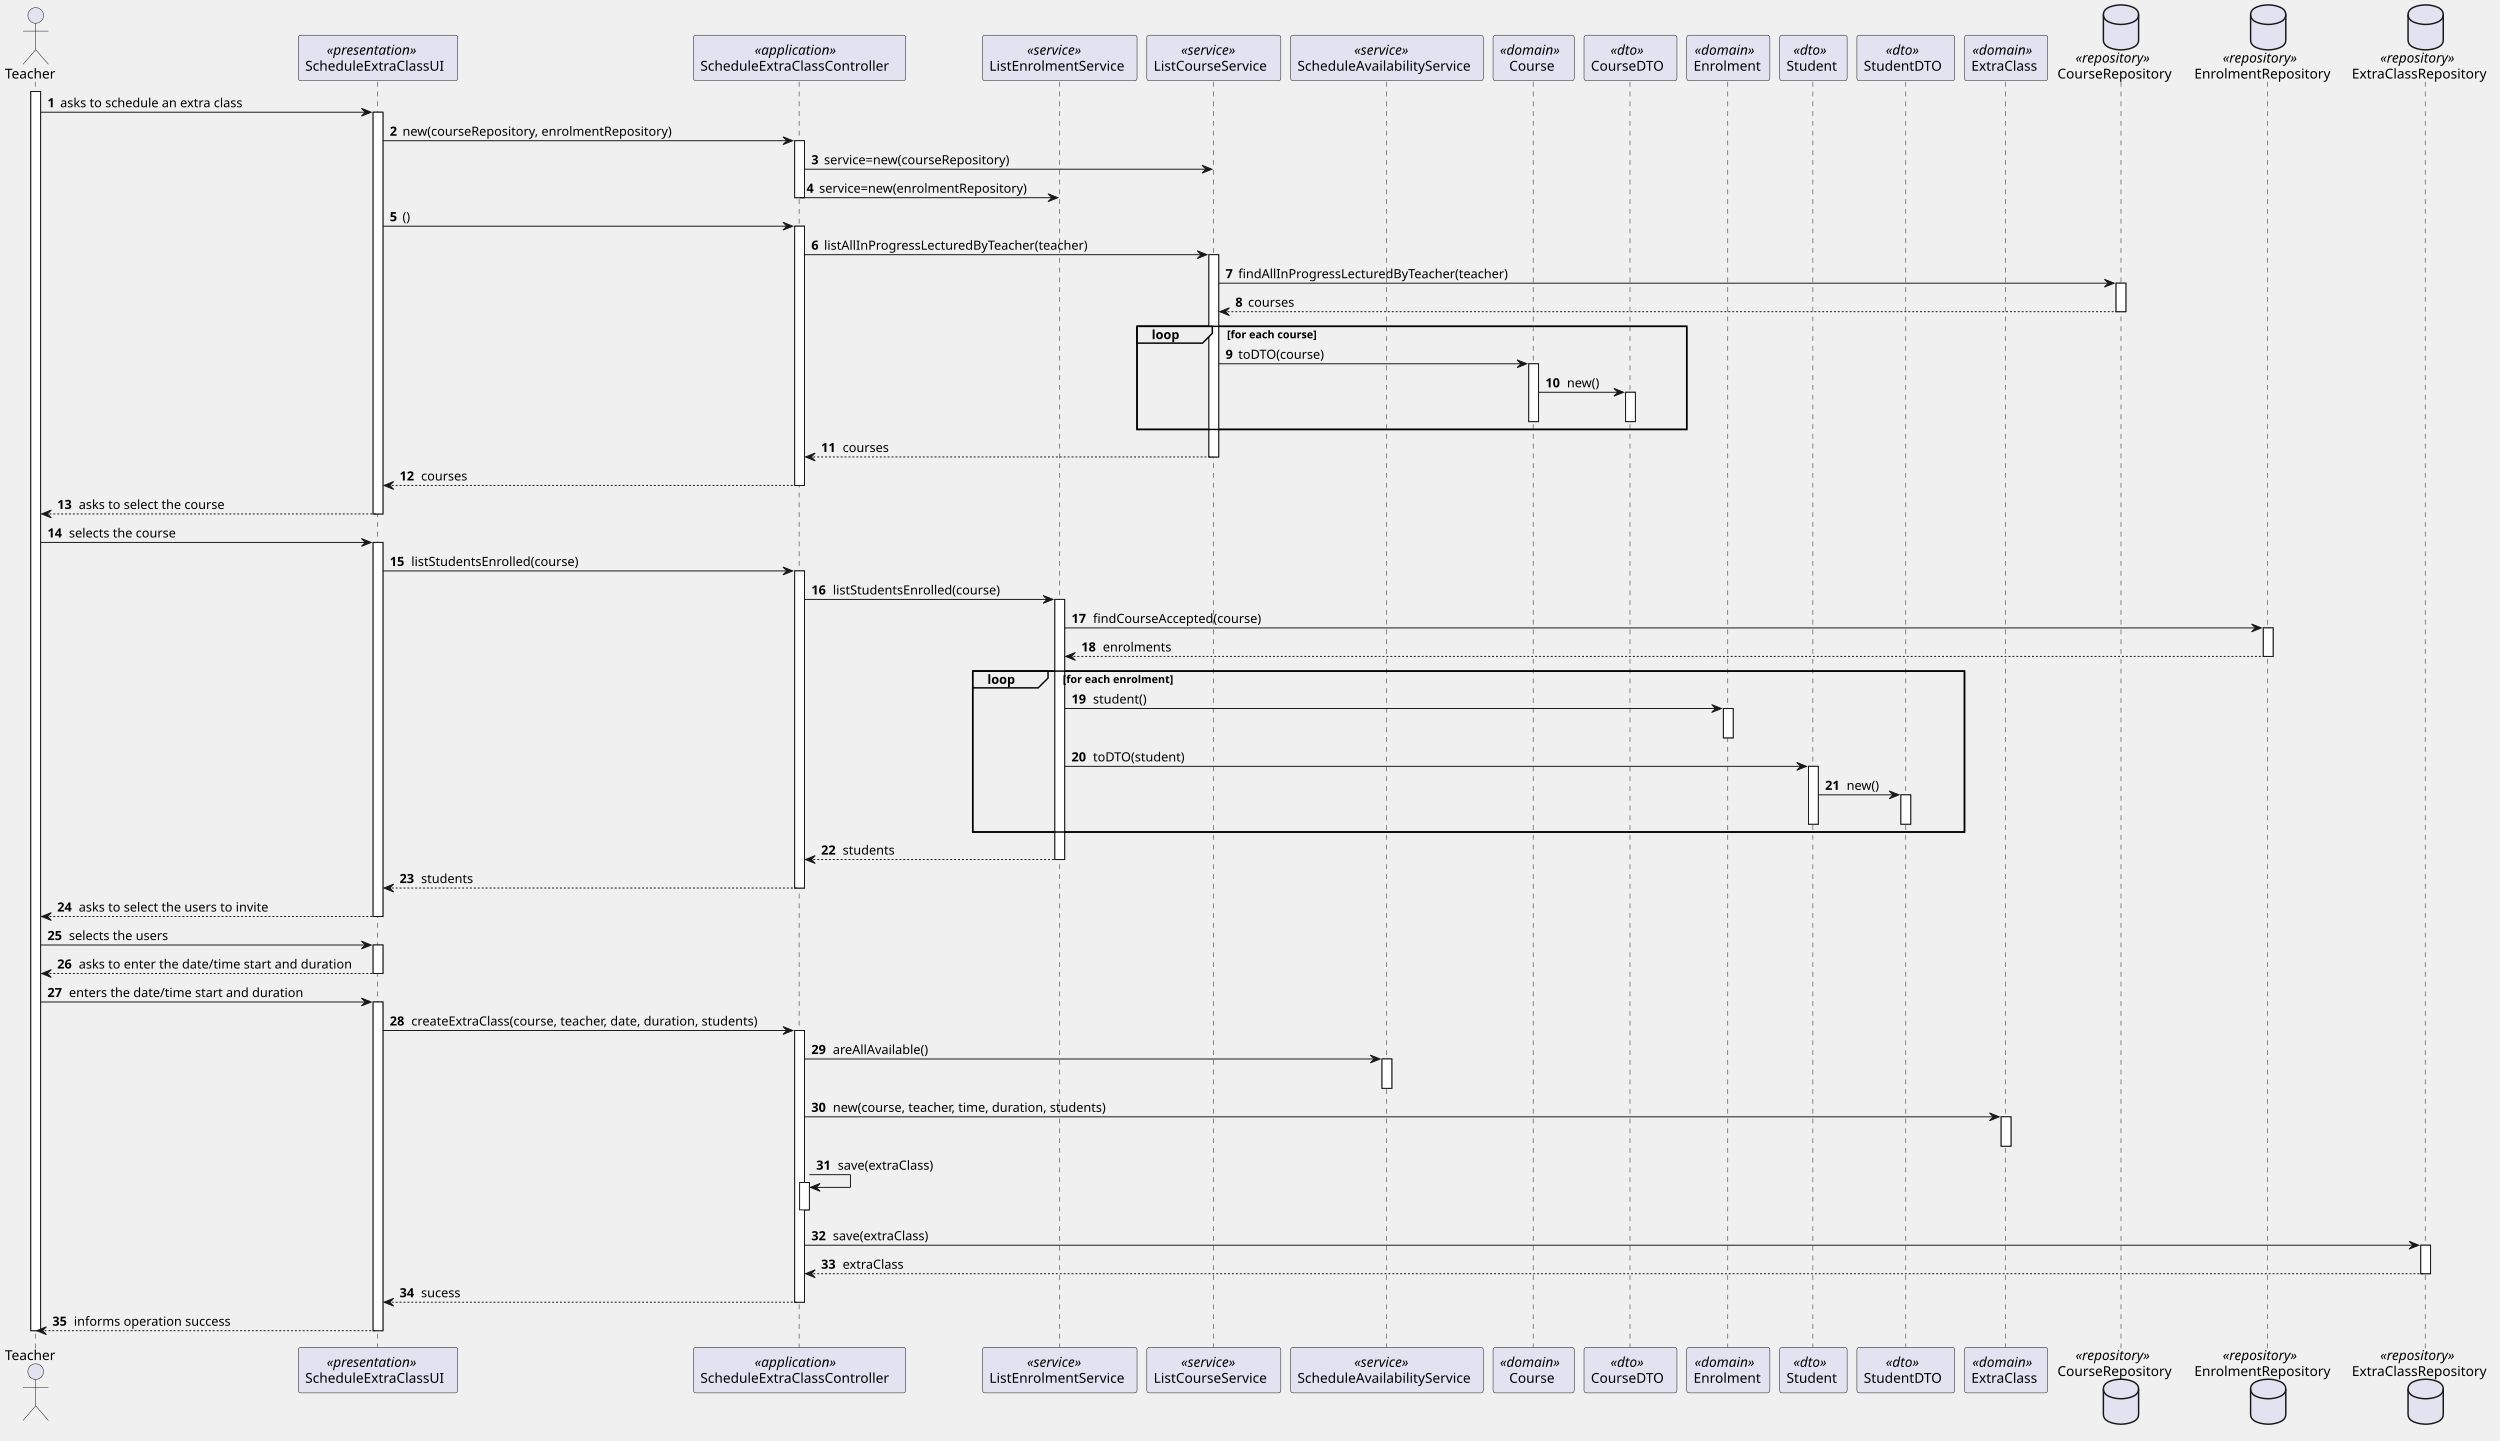
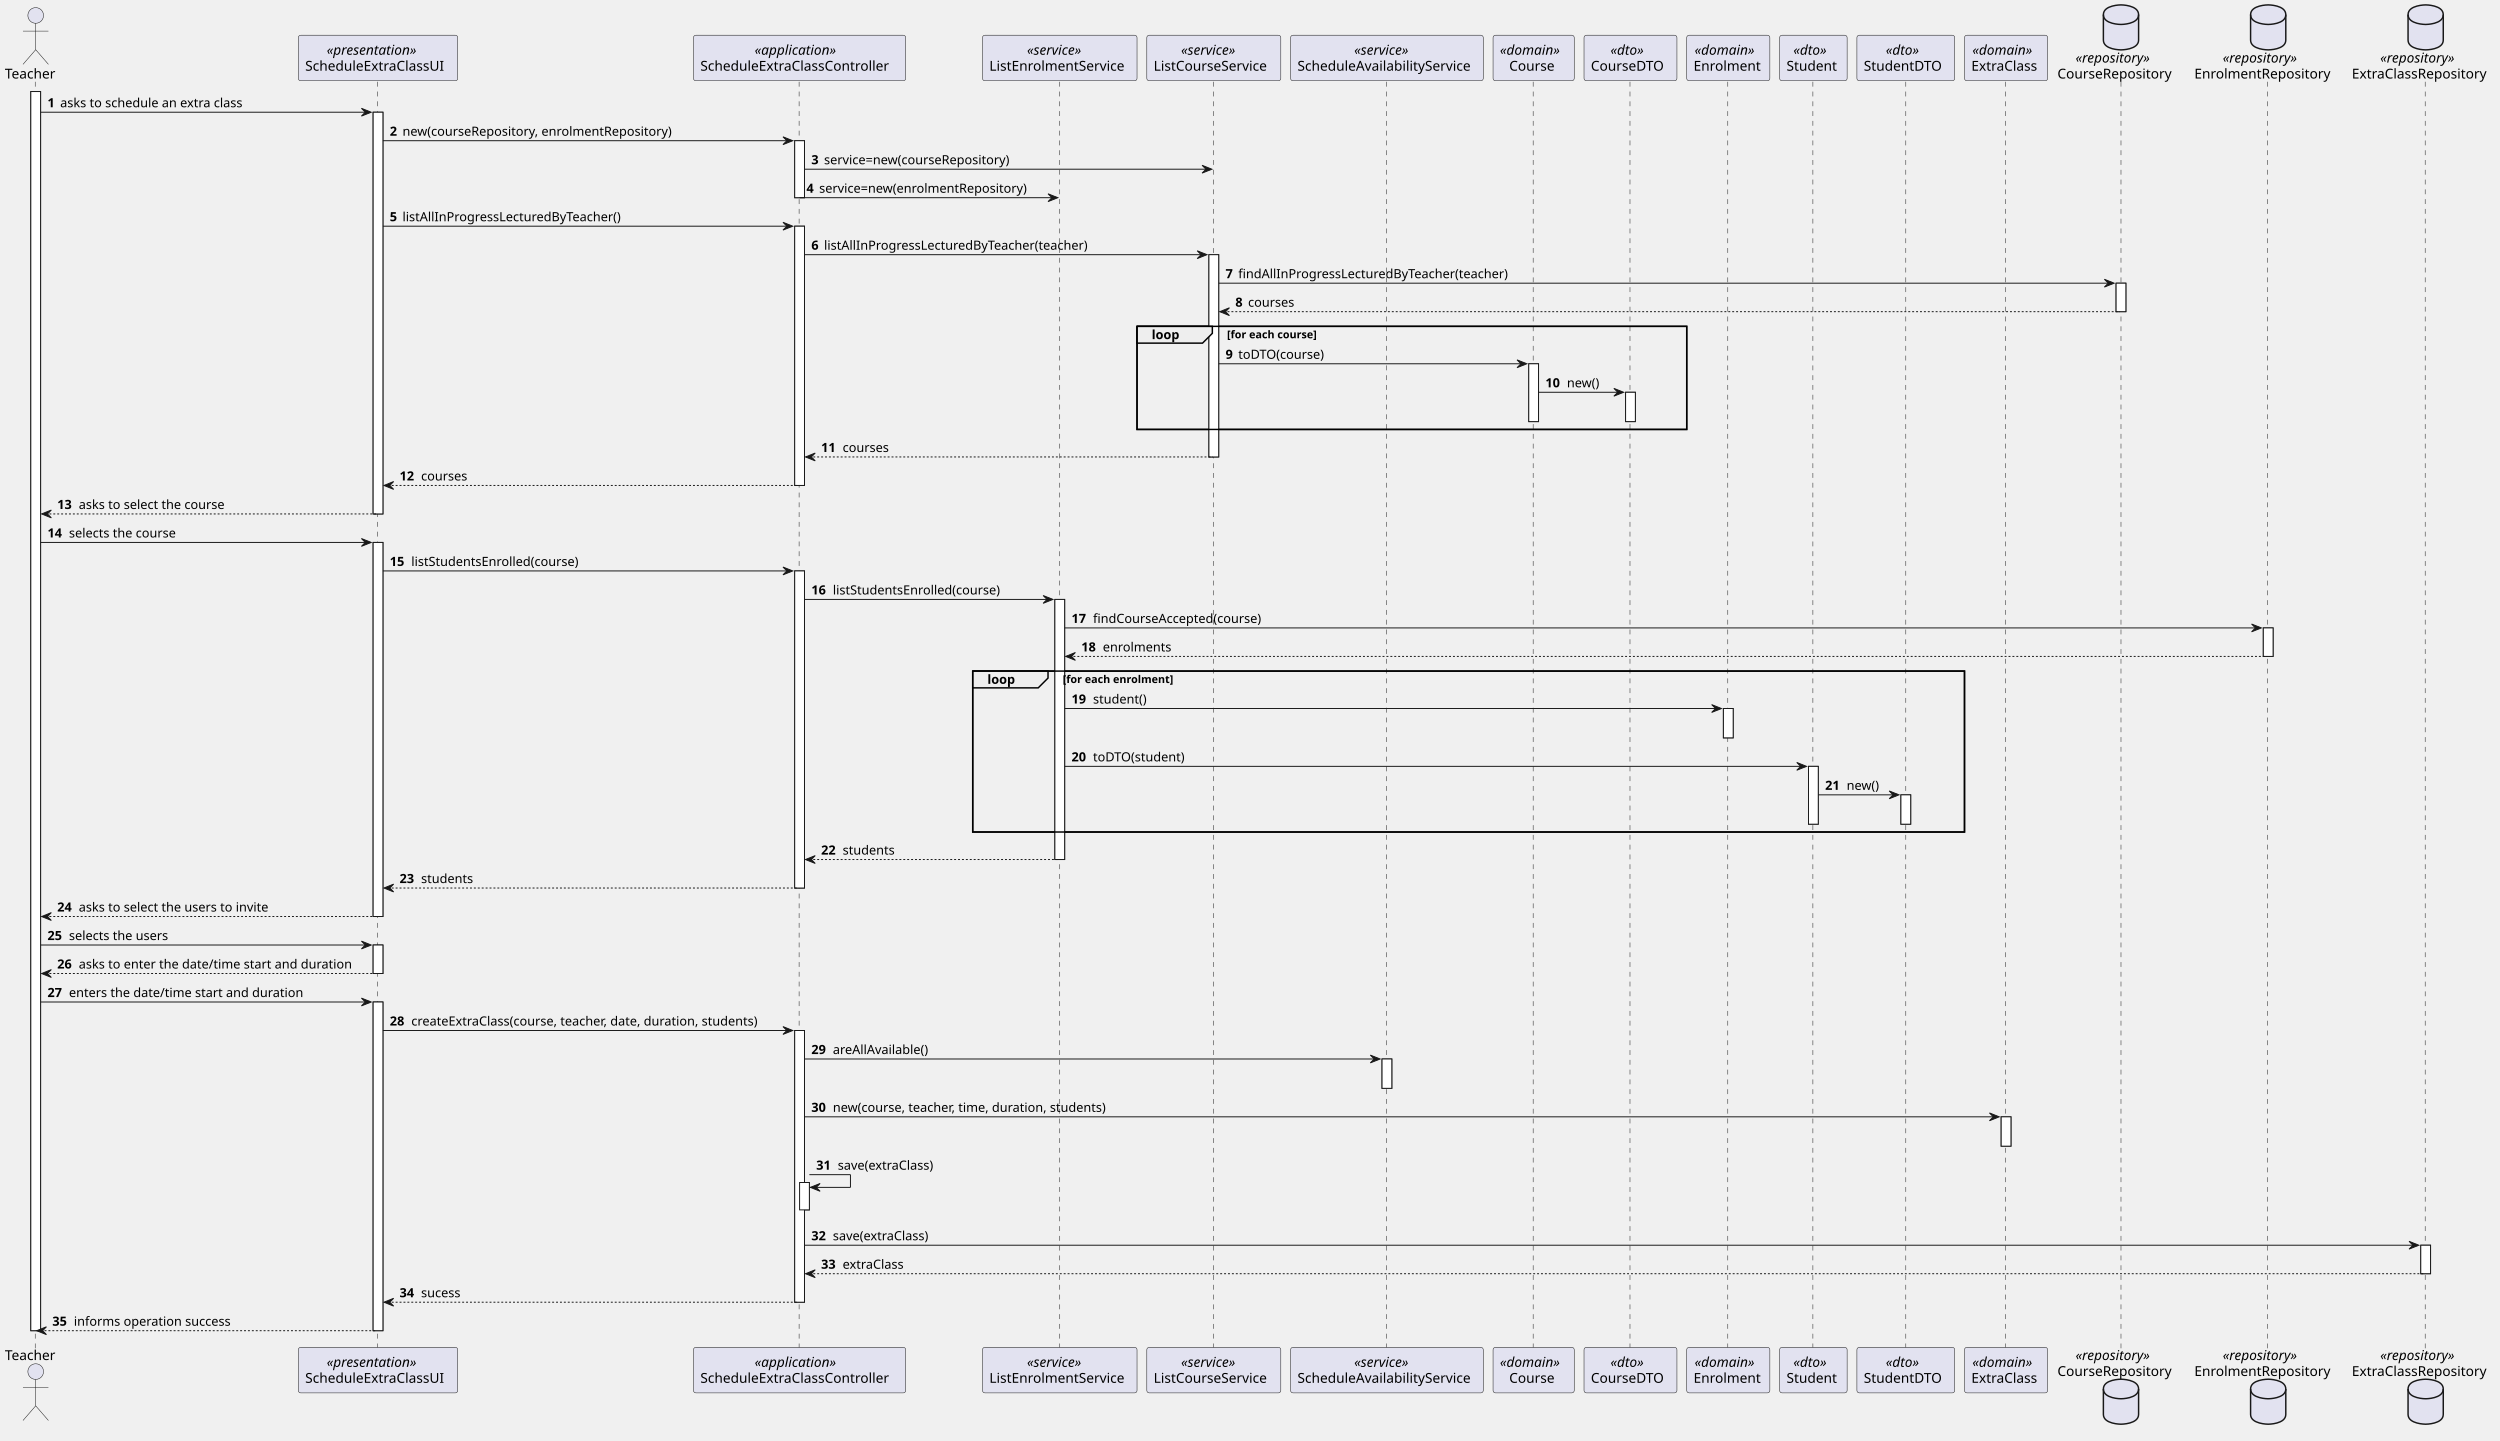
<svg xmlns="http://www.w3.org/2000/svg" contentStyleType="text/css" height="1473px" preserveAspectRatio="none" style="width:2556px;height:1473px;background:#FFFFFF;" version="1.1" viewBox="0 0 2556 1473" width="2556px" zoomAndPan="magnify">
  <defs />
  <g>
    <rect fill="#FFFFFF" height="1266.914" style="stroke:#181818;stroke-width:1.0;" width="10" x="31.5" y="93.594" />
    <rect fill="#FFFFFF" height="410.727" style="stroke:#181818;stroke-width:1.0;" width="10" x="381.5" y="114.727" />
    <rect fill="#FFFFFF" height="382.461" style="stroke:#181818;stroke-width:1.0;" width="10" x="381.5" y="554.586" />
    <rect fill="#FFFFFF" height="29.133" style="stroke:#181818;stroke-width:1.0;" width="10" x="381.5" y="966.18" />
    <rect fill="#FFFFFF" height="336.062" style="stroke:#181818;stroke-width:1.0;" width="10" x="381.5" y="1024.445" />
    <rect fill="#FFFFFF" height="58.266" style="stroke:#181818;stroke-width:1.0;" width="10" x="812.5" y="143.859" />
    <rect fill="#FFFFFF" height="265.062" style="stroke:#181818;stroke-width:1.0;" width="10" x="812.5" y="231.258" />
    <rect fill="#FFFFFF" height="324.195" style="stroke:#181818;stroke-width:1.0;" width="10" x="812.5" y="583.719" />
    <rect fill="#FFFFFF" height="277.797" style="stroke:#181818;stroke-width:1.0;" width="10" x="812.5" y="1053.578" />
    <rect fill="#FFFFFF" height="28" style="stroke:#181818;stroke-width:1.0;" width="10" x="817.5" y="1208.977" />
    <rect fill="#FFFFFF" height="265.93" style="stroke:#181818;stroke-width:1.0;" width="10" x="1078.5" y="612.852" />
    <rect fill="#FFFFFF" height="206.797" style="stroke:#181818;stroke-width:1.0;" width="10" x="1236" y="260.391" />
    <rect fill="#FFFFFF" height="30" style="stroke:#181818;stroke-width:1.0;" width="10" x="1413" y="1082.711" />
    <rect fill="#FFFFFF" height="59.133" style="stroke:#181818;stroke-width:1.0;" width="10" x="1563" y="371.922" />
    <rect fill="#FFFFFF" height="30" style="stroke:#181818;stroke-width:1.0;" width="10" x="1662" y="401.055" />
    <rect fill="#FFFFFF" height="30" style="stroke:#181818;stroke-width:1.0;" width="10" x="1762" y="724.383" />
    <rect fill="#FFFFFF" height="59.133" style="stroke:#181818;stroke-width:1.0;" width="10" x="1849" y="783.516" />
    <rect fill="#FFFFFF" height="30" style="stroke:#181818;stroke-width:1.0;" width="10" x="1943.5" y="812.648" />
    <rect fill="#FFFFFF" height="30" style="stroke:#181818;stroke-width:1.0;" width="10" x="2046" y="1141.844" />
    <rect fill="#FFFFFF" height="29.133" style="stroke:#181818;stroke-width:1.0;" width="10" x="2163.5" y="289.523" />
    <rect fill="#FFFFFF" height="29.133" style="stroke:#181818;stroke-width:1.0;" width="10" x="2314" y="641.984" />
    <rect fill="#FFFFFF" height="29.133" style="stroke:#181818;stroke-width:1.0;" width="10" x="2475" y="1273.109" />
    <rect fill="none" height="105.398" style="stroke:#000000;stroke-width:1.5;" width="562" x="1162.5" y="333.656" />
    <rect fill="none" height="164.531" style="stroke:#000000;stroke-width:1.5;" width="1014" x="994.5" y="686.117" />
    <line style="stroke:#181818;stroke-width:0.5;stroke-dasharray:5.0,5.0;" x1="36" x2="36" y1="83.594" y2="1378.508" />
    <line style="stroke:#181818;stroke-width:0.5;stroke-dasharray:5.0,5.0;" x1="386" x2="386" y1="83.594" y2="1378.508" />
    <line style="stroke:#181818;stroke-width:0.5;stroke-dasharray:5.0,5.0;" x1="817" x2="817" y1="83.594" y2="1378.508" />
    <line style="stroke:#181818;stroke-width:0.5;stroke-dasharray:5.0,5.0;" x1="1083.5" x2="1083.5" y1="83.594" y2="1378.508" />
    <line style="stroke:#181818;stroke-width:0.5;stroke-dasharray:5.0,5.0;" x1="1240.5" x2="1240.5" y1="83.594" y2="1378.508" />
    <line style="stroke:#181818;stroke-width:0.5;stroke-dasharray:5.0,5.0;" x1="1417.5" x2="1417.5" y1="83.594" y2="1378.508" />
    <line style="stroke:#181818;stroke-width:0.5;stroke-dasharray:5.0,5.0;" x1="1567.5" x2="1567.5" y1="83.594" y2="1378.508" />
    <line style="stroke:#181818;stroke-width:0.5;stroke-dasharray:5.0,5.0;" x1="1666.5" x2="1666.5" y1="83.594" y2="1378.508" />
    <line style="stroke:#181818;stroke-width:0.5;stroke-dasharray:5.0,5.0;" x1="1766.5" x2="1766.5" y1="83.594" y2="1378.508" />
    <line style="stroke:#181818;stroke-width:0.5;stroke-dasharray:5.0,5.0;" x1="1853.5" x2="1853.5" y1="83.594" y2="1378.508" />
    <line style="stroke:#181818;stroke-width:0.5;stroke-dasharray:5.0,5.0;" x1="1948.5" x2="1948.5" y1="83.594" y2="1378.508" />
    <line style="stroke:#181818;stroke-width:0.5;stroke-dasharray:5.0,5.0;" x1="2050.5" x2="2050.5" y1="83.594" y2="1378.508" />
    <line style="stroke:#181818;stroke-width:0.5;stroke-dasharray:5.0,5.0;" x1="2168.5" x2="2168.5" y1="83.594" y2="1378.508" />
    <line style="stroke:#181818;stroke-width:0.5;stroke-dasharray:5.0,5.0;" x1="2318.5" x2="2318.5" y1="83.594" y2="1378.508" />
    <line style="stroke:#181818;stroke-width:0.5;stroke-dasharray:5.0,5.0;" x1="2479.5" x2="2479.5" y1="83.594" y2="1378.508" />
    <text fill="#000000" font-family="sans-serif" font-size="14" lengthAdjust="spacing" textLength="57" x="5" y="80.292">Teacher</text>
    <ellipse cx="36.5" cy="15.797" fill="#E2E2F0" rx="8" ry="8" style="stroke:#181818;stroke-width:0.5;" />
    <path d="M36.5,23.797 L36.5,50.797 M23.5,31.797 L49.5,31.797 M36.5,50.797 L23.5,65.797 M36.5,50.797 L49.5,65.797 " fill="none" style="stroke:#181818;stroke-width:0.5;" />
    <text fill="#000000" font-family="sans-serif" font-size="14" lengthAdjust="spacing" textLength="57" x="5" y="1390.503">Teacher</text>
    <ellipse cx="36.5" cy="1402.305" fill="#E2E2F0" rx="8" ry="8" style="stroke:#181818;stroke-width:0.5;" />
    <path d="M36.5,1410.305 L36.5,1437.305 M23.5,1418.305 L49.5,1418.305 M36.5,1437.305 L23.5,1452.305 M36.5,1437.305 L49.5,1452.305 " fill="none" style="stroke:#181818;stroke-width:0.5;" />
    <rect fill="#E2E2F0" height="46.594" rx="2.5" ry="2.5" style="stroke:#181818;stroke-width:0.5;" width="163" x="305" y="36" />
    <text fill="#000000" font-family="sans-serif" font-size="14" font-style="italic" lengthAdjust="spacing" textLength="105" x="334" y="55.995">«presentation»</text>
    <text fill="#000000" font-family="sans-serif" font-size="14" lengthAdjust="spacing" textLength="149" x="312" y="72.292">ScheduleExtraClassUI</text>
    <rect fill="#E2E2F0" height="46.594" rx="2.5" ry="2.5" style="stroke:#181818;stroke-width:0.5;" width="163" x="305" y="1377.508" />
    <text fill="#000000" font-family="sans-serif" font-size="14" font-style="italic" lengthAdjust="spacing" textLength="105" x="334" y="1397.503">«presentation»</text>
    <text fill="#000000" font-family="sans-serif" font-size="14" lengthAdjust="spacing" textLength="149" x="312" y="1413.8">ScheduleExtraClassUI</text>
    <rect fill="#E2E2F0" height="46.594" rx="2.5" ry="2.5" style="stroke:#181818;stroke-width:0.5;" width="217" x="709" y="36" />
    <text fill="#000000" font-family="sans-serif" font-size="14" font-style="italic" lengthAdjust="spacing" textLength="92" x="771.5" y="55.995">«application»</text>
    <text fill="#000000" font-family="sans-serif" font-size="14" lengthAdjust="spacing" textLength="203" x="716" y="72.292">ScheduleExtraClassController</text>
    <rect fill="#E2E2F0" height="46.594" rx="2.5" ry="2.5" style="stroke:#181818;stroke-width:0.5;" width="217" x="709" y="1377.508" />
    <text fill="#000000" font-family="sans-serif" font-size="14" font-style="italic" lengthAdjust="spacing" textLength="92" x="771.5" y="1397.503">«application»</text>
    <text fill="#000000" font-family="sans-serif" font-size="14" lengthAdjust="spacing" textLength="203" x="716" y="1413.8">ScheduleExtraClassController</text>
    <rect fill="#E2E2F0" height="46.594" rx="2.5" ry="2.5" style="stroke:#181818;stroke-width:0.5;" width="158" x="1004.5" y="36" />
    <text fill="#000000" font-family="sans-serif" font-size="14" font-style="italic" lengthAdjust="spacing" textLength="67" x="1050" y="55.995">«service»</text>
    <text fill="#000000" font-family="sans-serif" font-size="14" lengthAdjust="spacing" textLength="144" x="1011.5" y="72.292">ListEnrolmentService</text>
    <rect fill="#E2E2F0" height="46.594" rx="2.5" ry="2.5" style="stroke:#181818;stroke-width:0.5;" width="158" x="1004.5" y="1377.508" />
    <text fill="#000000" font-family="sans-serif" font-size="14" font-style="italic" lengthAdjust="spacing" textLength="67" x="1050" y="1397.503">«service»</text>
    <text fill="#000000" font-family="sans-serif" font-size="14" lengthAdjust="spacing" textLength="144" x="1011.5" y="1413.8">ListEnrolmentService</text>
    <rect fill="#E2E2F0" height="46.594" rx="2.5" ry="2.5" style="stroke:#181818;stroke-width:0.5;" width="137" x="1172.5" y="36" />
    <text fill="#000000" font-family="sans-serif" font-size="14" font-style="italic" lengthAdjust="spacing" textLength="67" x="1207.5" y="55.995">«service»</text>
    <text fill="#000000" font-family="sans-serif" font-size="14" lengthAdjust="spacing" textLength="123" x="1179.5" y="72.292">ListCourseService</text>
    <rect fill="#E2E2F0" height="46.594" rx="2.5" ry="2.5" style="stroke:#181818;stroke-width:0.5;" width="137" x="1172.5" y="1377.508" />
    <text fill="#000000" font-family="sans-serif" font-size="14" font-style="italic" lengthAdjust="spacing" textLength="67" x="1207.5" y="1397.503">«service»</text>
    <text fill="#000000" font-family="sans-serif" font-size="14" lengthAdjust="spacing" textLength="123" x="1179.5" y="1413.8">ListCourseService</text>
    <rect fill="#E2E2F0" height="46.594" rx="2.5" ry="2.5" style="stroke:#181818;stroke-width:0.5;" width="197" x="1319.5" y="36" />
    <text fill="#000000" font-family="sans-serif" font-size="14" font-style="italic" lengthAdjust="spacing" textLength="67" x="1384.5" y="55.995">«service»</text>
    <text fill="#000000" font-family="sans-serif" font-size="14" lengthAdjust="spacing" textLength="183" x="1326.5" y="72.292">ScheduleAvailabilityService</text>
    <rect fill="#E2E2F0" height="46.594" rx="2.5" ry="2.5" style="stroke:#181818;stroke-width:0.5;" width="197" x="1319.5" y="1377.508" />
    <text fill="#000000" font-family="sans-serif" font-size="14" font-style="italic" lengthAdjust="spacing" textLength="67" x="1384.5" y="1397.503">«service»</text>
    <text fill="#000000" font-family="sans-serif" font-size="14" lengthAdjust="spacing" textLength="183" x="1326.5" y="1413.8">ScheduleAvailabilityService</text>
    <rect fill="#E2E2F0" height="46.594" rx="2.5" ry="2.5" style="stroke:#181818;stroke-width:0.5;" width="83" x="1526.5" y="36" />
    <text fill="#000000" font-family="sans-serif" font-size="14" font-style="italic" lengthAdjust="spacing" textLength="69" x="1533.5" y="55.995">«domain»</text>
    <text fill="#000000" font-family="sans-serif" font-size="14" lengthAdjust="spacing" textLength="50" x="1543" y="72.292">Course</text>
    <rect fill="#E2E2F0" height="46.594" rx="2.5" ry="2.5" style="stroke:#181818;stroke-width:0.5;" width="83" x="1526.5" y="1377.508" />
    <text fill="#000000" font-family="sans-serif" font-size="14" font-style="italic" lengthAdjust="spacing" textLength="69" x="1533.5" y="1397.503">«domain»</text>
    <text fill="#000000" font-family="sans-serif" font-size="14" lengthAdjust="spacing" textLength="50" x="1543" y="1413.8">Course</text>
    <rect fill="#E2E2F0" height="46.594" rx="2.5" ry="2.5" style="stroke:#181818;stroke-width:0.5;" width="95" x="1619.5" y="36" />
    <text fill="#000000" font-family="sans-serif" font-size="14" font-style="italic" lengthAdjust="spacing" textLength="41" x="1646.5" y="55.995">«dto»</text>
    <text fill="#000000" font-family="sans-serif" font-size="14" lengthAdjust="spacing" textLength="81" x="1626.5" y="72.292">CourseDTO</text>
    <rect fill="#E2E2F0" height="46.594" rx="2.5" ry="2.5" style="stroke:#181818;stroke-width:0.5;" width="95" x="1619.5" y="1377.508" />
    <text fill="#000000" font-family="sans-serif" font-size="14" font-style="italic" lengthAdjust="spacing" textLength="41" x="1646.5" y="1397.503">«dto»</text>
    <text fill="#000000" font-family="sans-serif" font-size="14" lengthAdjust="spacing" textLength="81" x="1626.5" y="1413.8">CourseDTO</text>
    <rect fill="#E2E2F0" height="46.594" rx="2.5" ry="2.5" style="stroke:#181818;stroke-width:0.5;" width="85" x="1724.5" y="36" />
    <text fill="#000000" font-family="sans-serif" font-size="14" font-style="italic" lengthAdjust="spacing" textLength="69" x="1732.5" y="55.995">«domain»</text>
    <text fill="#000000" font-family="sans-serif" font-size="14" lengthAdjust="spacing" textLength="71" x="1731.5" y="72.292">Enrolment</text>
    <rect fill="#E2E2F0" height="46.594" rx="2.5" ry="2.5" style="stroke:#181818;stroke-width:0.5;" width="85" x="1724.5" y="1377.508" />
    <text fill="#000000" font-family="sans-serif" font-size="14" font-style="italic" lengthAdjust="spacing" textLength="69" x="1732.5" y="1397.503">«domain»</text>
    <text fill="#000000" font-family="sans-serif" font-size="14" lengthAdjust="spacing" textLength="71" x="1731.5" y="1413.8">Enrolment</text>
    <rect fill="#E2E2F0" height="46.594" rx="2.5" ry="2.5" style="stroke:#181818;stroke-width:0.5;" width="69" x="1819.5" y="36" />
    <text fill="#000000" font-family="sans-serif" font-size="14" font-style="italic" lengthAdjust="spacing" textLength="41" x="1833.5" y="55.995">«dto»</text>
    <text fill="#000000" font-family="sans-serif" font-size="14" lengthAdjust="spacing" textLength="55" x="1826.5" y="72.292">Student</text>
    <rect fill="#E2E2F0" height="46.594" rx="2.5" ry="2.5" style="stroke:#181818;stroke-width:0.5;" width="69" x="1819.5" y="1377.508" />
    <text fill="#000000" font-family="sans-serif" font-size="14" font-style="italic" lengthAdjust="spacing" textLength="41" x="1833.5" y="1397.503">«dto»</text>
    <text fill="#000000" font-family="sans-serif" font-size="14" lengthAdjust="spacing" textLength="55" x="1826.5" y="1413.8">Student</text>
    <rect fill="#E2E2F0" height="46.594" rx="2.5" ry="2.5" style="stroke:#181818;stroke-width:0.5;" width="100" x="1898.5" y="36" />
    <text fill="#000000" font-family="sans-serif" font-size="14" font-style="italic" lengthAdjust="spacing" textLength="41" x="1928" y="55.995">«dto»</text>
    <text fill="#000000" font-family="sans-serif" font-size="14" lengthAdjust="spacing" textLength="86" x="1905.5" y="72.292">StudentDTO</text>
    <rect fill="#E2E2F0" height="46.594" rx="2.5" ry="2.5" style="stroke:#181818;stroke-width:0.5;" width="100" x="1898.5" y="1377.508" />
    <text fill="#000000" font-family="sans-serif" font-size="14" font-style="italic" lengthAdjust="spacing" textLength="41" x="1928" y="1397.503">«dto»</text>
    <text fill="#000000" font-family="sans-serif" font-size="14" lengthAdjust="spacing" textLength="86" x="1905.5" y="1413.8">StudentDTO</text>
    <rect fill="#E2E2F0" height="46.594" rx="2.5" ry="2.5" style="stroke:#181818;stroke-width:0.5;" width="85" x="2008.5" y="36" />
    <text fill="#000000" font-family="sans-serif" font-size="14" font-style="italic" lengthAdjust="spacing" textLength="69" x="2016.5" y="55.995">«domain»</text>
    <text fill="#000000" font-family="sans-serif" font-size="14" lengthAdjust="spacing" textLength="71" x="2015.5" y="72.292">ExtraClass</text>
    <rect fill="#E2E2F0" height="46.594" rx="2.5" ry="2.5" style="stroke:#181818;stroke-width:0.5;" width="85" x="2008.5" y="1377.508" />
    <text fill="#000000" font-family="sans-serif" font-size="14" font-style="italic" lengthAdjust="spacing" textLength="69" x="2016.5" y="1397.503">«domain»</text>
    <text fill="#000000" font-family="sans-serif" font-size="14" lengthAdjust="spacing" textLength="71" x="2015.5" y="1413.8">ExtraClass</text>
    <text fill="#000000" font-family="sans-serif" font-size="14" font-style="italic" lengthAdjust="spacing" textLength="87" x="2122" y="63.995">«repository»</text>
    <text fill="#000000" font-family="sans-serif" font-size="14" lengthAdjust="spacing" textLength="124" x="2103.5" y="80.292">CourseRepository</text>
    <path d="M2150.5,15 C2150.5,5 2168.5,5 2168.5,5 C2168.5,5 2186.5,5 2186.5,15 L2186.5,41 C2186.5,51 2168.5,51 2168.5,51 C2168.5,51 2150.5,51 2150.5,41 L2150.5,15 " fill="#E2E2F0" style="stroke:#181818;stroke-width:1.5;" />
    <path d="M2150.5,15 C2150.5,25 2168.5,25 2168.5,25 C2168.5,25 2186.5,25 2186.5,15 " fill="none" style="stroke:#181818;stroke-width:1.5;" />
    <text fill="#000000" font-family="sans-serif" font-size="14" font-style="italic" lengthAdjust="spacing" textLength="87" x="2122" y="1390.503">«repository»</text>
    <text fill="#000000" font-family="sans-serif" font-size="14" lengthAdjust="spacing" textLength="124" x="2103.5" y="1406.8">CourseRepository</text>
    <path d="M2150.5,1420.102 C2150.5,1410.102 2168.5,1410.102 2168.5,1410.102 C2168.5,1410.102 2186.5,1410.102 2186.5,1420.102 L2186.5,1446.102 C2186.5,1456.102 2168.5,1456.102 2168.5,1456.102 C2168.5,1456.102 2150.5,1456.102 2150.5,1446.102 L2150.5,1420.102 " fill="#E2E2F0" style="stroke:#181818;stroke-width:1.5;" />
    <path d="M2150.5,1420.102 C2150.5,1430.102 2168.5,1430.102 2168.5,1430.102 C2168.5,1430.102 2186.5,1430.102 2186.5,1420.102 " fill="none" style="stroke:#181818;stroke-width:1.5;" />
    <text fill="#000000" font-family="sans-serif" font-size="14" font-style="italic" lengthAdjust="spacing" textLength="87" x="2272.5" y="63.995">«repository»</text>
    <text fill="#000000" font-family="sans-serif" font-size="14" lengthAdjust="spacing" textLength="145" x="2243.5" y="80.292">EnrolmentRepository</text>
    <path d="M2301,15 C2301,5 2319,5 2319,5 C2319,5 2337,5 2337,15 L2337,41 C2337,51 2319,51 2319,51 C2319,51 2301,51 2301,41 L2301,15 " fill="#E2E2F0" style="stroke:#181818;stroke-width:1.5;" />
    <path d="M2301,15 C2301,25 2319,25 2319,25 C2319,25 2337,25 2337,15 " fill="none" style="stroke:#181818;stroke-width:1.5;" />
    <text fill="#000000" font-family="sans-serif" font-size="14" font-style="italic" lengthAdjust="spacing" textLength="87" x="2272.5" y="1390.503">«repository»</text>
    <text fill="#000000" font-family="sans-serif" font-size="14" lengthAdjust="spacing" textLength="145" x="2243.5" y="1406.8">EnrolmentRepository</text>
    <path d="M2301,1420.102 C2301,1410.102 2319,1410.102 2319,1410.102 C2319,1410.102 2337,1410.102 2337,1420.102 L2337,1446.102 C2337,1456.102 2319,1456.102 2319,1456.102 C2319,1456.102 2301,1456.102 2301,1446.102 L2301,1420.102 " fill="#E2E2F0" style="stroke:#181818;stroke-width:1.5;" />
    <path d="M2301,1420.102 C2301,1430.102 2319,1430.102 2319,1430.102 C2319,1430.102 2337,1430.102 2337,1420.102 " fill="none" style="stroke:#181818;stroke-width:1.5;" />
    <text fill="#000000" font-family="sans-serif" font-size="14" font-style="italic" lengthAdjust="spacing" textLength="87" x="2433.5" y="63.995">«repository»</text>
    <text fill="#000000" font-family="sans-serif" font-size="14" lengthAdjust="spacing" textLength="145" x="2404.5" y="80.292">ExtraClassRepository</text>
    <path d="M2462,15 C2462,5 2480,5 2480,5 C2480,5 2498,5 2498,15 L2498,41 C2498,51 2480,51 2480,51 C2480,51 2462,51 2462,41 L2462,15 " fill="#E2E2F0" style="stroke:#181818;stroke-width:1.5;" />
    <path d="M2462,15 C2462,25 2480,25 2480,25 C2480,25 2498,25 2498,15 " fill="none" style="stroke:#181818;stroke-width:1.5;" />
    <text fill="#000000" font-family="sans-serif" font-size="14" font-style="italic" lengthAdjust="spacing" textLength="87" x="2433.5" y="1390.503">«repository»</text>
    <text fill="#000000" font-family="sans-serif" font-size="14" lengthAdjust="spacing" textLength="145" x="2404.5" y="1406.8">ExtraClassRepository</text>
    <path d="M2462,1420.102 C2462,1410.102 2480,1410.102 2480,1410.102 C2480,1410.102 2498,1410.102 2498,1420.102 L2498,1446.102 C2498,1456.102 2480,1456.102 2480,1456.102 C2480,1456.102 2462,1456.102 2462,1446.102 L2462,1420.102 " fill="#E2E2F0" style="stroke:#181818;stroke-width:1.5;" />
    <path d="M2462,1420.102 C2462,1430.102 2480,1430.102 2480,1430.102 C2480,1430.102 2498,1430.102 2498,1420.102 " fill="none" style="stroke:#181818;stroke-width:1.5;" />
    <rect fill="#FFFFFF" height="1266.914" style="stroke:#181818;stroke-width:1.0;" width="10" x="31.5" y="93.594" />
    <rect fill="#FFFFFF" height="410.727" style="stroke:#181818;stroke-width:1.0;" width="10" x="381.5" y="114.727" />
    <rect fill="#FFFFFF" height="382.461" style="stroke:#181818;stroke-width:1.0;" width="10" x="381.5" y="554.586" />
    <rect fill="#FFFFFF" height="29.133" style="stroke:#181818;stroke-width:1.0;" width="10" x="381.5" y="966.18" />
    <rect fill="#FFFFFF" height="336.062" style="stroke:#181818;stroke-width:1.0;" width="10" x="381.5" y="1024.445" />
    <rect fill="#FFFFFF" height="58.266" style="stroke:#181818;stroke-width:1.0;" width="10" x="812.5" y="143.859" />
    <rect fill="#FFFFFF" height="265.062" style="stroke:#181818;stroke-width:1.0;" width="10" x="812.5" y="231.258" />
    <rect fill="#FFFFFF" height="324.195" style="stroke:#181818;stroke-width:1.0;" width="10" x="812.5" y="583.719" />
    <rect fill="#FFFFFF" height="277.797" style="stroke:#181818;stroke-width:1.0;" width="10" x="812.5" y="1053.578" />
    <rect fill="#FFFFFF" height="28" style="stroke:#181818;stroke-width:1.0;" width="10" x="817.5" y="1208.977" />
    <rect fill="#FFFFFF" height="265.93" style="stroke:#181818;stroke-width:1.0;" width="10" x="1078.5" y="612.852" />
    <rect fill="#FFFFFF" height="206.797" style="stroke:#181818;stroke-width:1.0;" width="10" x="1236" y="260.391" />
    <rect fill="#FFFFFF" height="30" style="stroke:#181818;stroke-width:1.0;" width="10" x="1413" y="1082.711" />
    <rect fill="#FFFFFF" height="59.133" style="stroke:#181818;stroke-width:1.0;" width="10" x="1563" y="371.922" />
    <rect fill="#FFFFFF" height="30" style="stroke:#181818;stroke-width:1.0;" width="10" x="1662" y="401.055" />
    <rect fill="#FFFFFF" height="30" style="stroke:#181818;stroke-width:1.0;" width="10" x="1762" y="724.383" />
    <rect fill="#FFFFFF" height="59.133" style="stroke:#181818;stroke-width:1.0;" width="10" x="1849" y="783.516" />
    <rect fill="#FFFFFF" height="30" style="stroke:#181818;stroke-width:1.0;" width="10" x="1943.5" y="812.648" />
    <rect fill="#FFFFFF" height="30" style="stroke:#181818;stroke-width:1.0;" width="10" x="2046" y="1141.844" />
    <rect fill="#FFFFFF" height="29.133" style="stroke:#181818;stroke-width:1.0;" width="10" x="2163.5" y="289.523" />
    <rect fill="#FFFFFF" height="29.133" style="stroke:#181818;stroke-width:1.0;" width="10" x="2314" y="641.984" />
    <rect fill="#FFFFFF" height="29.133" style="stroke:#181818;stroke-width:1.0;" width="10" x="2475" y="1273.109" />
    <polygon fill="#181818" points="369.5,110.727,379.5,114.727,369.5,118.727,373.5,114.727" style="stroke:#181818;stroke-width:1.0;" />
    <line style="stroke:#181818;stroke-width:1.0;" x1="41.5" x2="375.5" y1="114.727" y2="114.727" />
    <text fill="#000000" font-family="sans-serif" font-size="13" font-weight="bold" lengthAdjust="spacing" textLength="9" x="48.5" y="109.661">1</text>
    <text fill="#000000" font-family="sans-serif" font-size="13" lengthAdjust="spacing" textLength="200" x="61.5" y="109.661">asks to schedule an extra class</text>
    <polygon fill="#181818" points="800.5,139.859,810.5,143.859,800.5,147.859,804.5,143.859" style="stroke:#181818;stroke-width:1.0;" />
    <line style="stroke:#181818;stroke-width:1.0;" x1="391.5" x2="806.5" y1="143.859" y2="143.859" />
    <text fill="#000000" font-family="sans-serif" font-size="13" font-weight="bold" lengthAdjust="spacing" textLength="9" x="398.5" y="138.793">2</text>
    <text fill="#000000" font-family="sans-serif" font-size="13" lengthAdjust="spacing" textLength="286" x="411.5" y="138.793">new(courseRepository, enrolmentRepository)</text>
    <polygon fill="#181818" points="1229,168.992,1239,172.992,1229,176.992,1233,172.992" style="stroke:#181818;stroke-width:1.0;" />
    <line style="stroke:#181818;stroke-width:1.0;" x1="822.5" x2="1235" y1="172.992" y2="172.992" />
    <text fill="#000000" font-family="sans-serif" font-size="13" font-weight="bold" lengthAdjust="spacing" textLength="9" x="829.5" y="167.926">3</text>
    <text fill="#000000" font-family="sans-serif" font-size="13" lengthAdjust="spacing" textLength="201" x="842.5" y="167.926">service=new(courseRepository)</text>
    <polygon fill="#181818" points="1071.5,198.125,1081.5,202.125,1071.5,206.125,1075.5,202.125" style="stroke:#181818;stroke-width:1.0;" />
    <line style="stroke:#181818;stroke-width:1.0;" x1="817.5" x2="1077.5" y1="202.125" y2="202.125" />
    <text fill="#000000" font-family="sans-serif" font-size="13" font-weight="bold" lengthAdjust="spacing" textLength="9" x="824.5" y="197.059">4</text>
    <text fill="#000000" font-family="sans-serif" font-size="13" lengthAdjust="spacing" textLength="224" x="837.5" y="197.059">service=new(enrolmentRepository)</text>
    <polygon fill="#181818" points="800.5,227.258,810.5,231.258,800.5,235.258,804.5,231.258" style="stroke:#181818;stroke-width:1.0;" />
    <line style="stroke:#181818;stroke-width:1.0;" x1="391.5" x2="806.5" y1="231.258" y2="231.258" />
    <text fill="#000000" font-family="sans-serif" font-size="13" font-weight="bold" lengthAdjust="spacing" textLength="9" x="398.5" y="226.192">5</text>
-     <text fill="#000000" font-family="sans-serif" font-size="13" lengthAdjust="spacing" textLength="10" x="411.5" y="226.192">()</text>
+     <text fill="#000000" font-family="sans-serif" font-size="13" lengthAdjust="spacing" textLength="233" x="411.5" y="226.192">listAllInProgressLecturedByTeacher()</text>
    <polygon fill="#181818" points="1224,256.391,1234,260.391,1224,264.391,1228,260.391" style="stroke:#181818;stroke-width:1.0;" />
    <line style="stroke:#181818;stroke-width:1.0;" x1="822.5" x2="1230" y1="260.391" y2="260.391" />
    <text fill="#000000" font-family="sans-serif" font-size="13" font-weight="bold" lengthAdjust="spacing" textLength="9" x="829.5" y="255.325">6</text>
    <text fill="#000000" font-family="sans-serif" font-size="13" lengthAdjust="spacing" textLength="282" x="842.5" y="255.325">listAllInProgressLecturedByTeacher(teacher)</text>
    <polygon fill="#181818" points="2151.5,285.523,2161.5,289.523,2151.5,293.523,2155.5,289.523" style="stroke:#181818;stroke-width:1.0;" />
    <line style="stroke:#181818;stroke-width:1.0;" x1="1246" x2="2157.5" y1="289.523" y2="289.523" />
    <text fill="#000000" font-family="sans-serif" font-size="13" font-weight="bold" lengthAdjust="spacing" textLength="9" x="1253" y="284.457">7</text>
    <text fill="#000000" font-family="sans-serif" font-size="13" lengthAdjust="spacing" textLength="287" x="1266" y="284.457">findAllInProgressLecturedByTeacher(teacher)</text>
    <polygon fill="#181818" points="1257,314.656,1247,318.656,1257,322.656,1253,318.656" style="stroke:#181818;stroke-width:1.0;" />
    <line style="stroke:#181818;stroke-width:1.0;stroke-dasharray:2.0,2.0;" x1="1251" x2="2167.5" y1="318.656" y2="318.656" />
    <text fill="#000000" font-family="sans-serif" font-size="13" font-weight="bold" lengthAdjust="spacing" textLength="9" x="1263" y="313.59">8</text>
    <text fill="#000000" font-family="sans-serif" font-size="13" lengthAdjust="spacing" textLength="50" x="1276" y="313.59">courses</text>
    <path d="M1162.5,333.656 L1239.5,333.656 L1239.5,340.789 L1229.5,350.789 L1162.5,350.789 L1162.5,333.656 " fill="#EEEEEE" style="stroke:#000000;stroke-width:1.5;" />
    <rect fill="none" height="105.398" style="stroke:#000000;stroke-width:1.5;" width="562" x="1162.5" y="333.656" />
    <text fill="#000000" font-family="sans-serif" font-size="13" font-weight="bold" lengthAdjust="spacing" textLength="32" x="1177.5" y="346.723">loop</text>
    <text fill="#000000" font-family="sans-serif" font-size="11" font-weight="bold" lengthAdjust="spacing" textLength="110" x="1254.5" y="345.867">[for each course]</text>
    <polygon fill="#181818" points="1551,367.922,1561,371.922,1551,375.922,1555,371.922" style="stroke:#181818;stroke-width:1.0;" />
    <line style="stroke:#181818;stroke-width:1.0;" x1="1246" x2="1557" y1="371.922" y2="371.922" />
    <text fill="#000000" font-family="sans-serif" font-size="13" font-weight="bold" lengthAdjust="spacing" textLength="9" x="1253" y="366.856">9</text>
    <text fill="#000000" font-family="sans-serif" font-size="13" lengthAdjust="spacing" textLength="93" x="1266" y="366.856">toDTO(course)</text>
    <polygon fill="#181818" points="1650,397.055,1660,401.055,1650,405.055,1654,401.055" style="stroke:#181818;stroke-width:1.0;" />
    <line style="stroke:#181818;stroke-width:1.0;" x1="1573" x2="1656" y1="401.055" y2="401.055" />
    <text fill="#000000" font-family="sans-serif" font-size="13" font-weight="bold" lengthAdjust="spacing" textLength="18" x="1580" y="395.989">10</text>
    <text fill="#000000" font-family="sans-serif" font-size="13" lengthAdjust="spacing" textLength="35" x="1602" y="395.989">new()</text>
    <polygon fill="#181818" points="833.5,463.188,823.5,467.188,833.5,471.188,829.5,467.188" style="stroke:#181818;stroke-width:1.0;" />
    <line style="stroke:#181818;stroke-width:1.0;stroke-dasharray:2.0,2.0;" x1="827.5" x2="1240" y1="467.188" y2="467.188" />
    <text fill="#000000" font-family="sans-serif" font-size="13" font-weight="bold" lengthAdjust="spacing" textLength="18" x="839.5" y="462.122">11</text>
    <text fill="#000000" font-family="sans-serif" font-size="13" lengthAdjust="spacing" textLength="50" x="861.5" y="462.122">courses</text>
    <polygon fill="#181818" points="402.5,492.32,392.5,496.32,402.5,500.32,398.5,496.32" style="stroke:#181818;stroke-width:1.0;" />
    <line style="stroke:#181818;stroke-width:1.0;stroke-dasharray:2.0,2.0;" x1="396.5" x2="816.5" y1="496.32" y2="496.32" />
    <text fill="#000000" font-family="sans-serif" font-size="13" font-weight="bold" lengthAdjust="spacing" textLength="18" x="408.5" y="491.254">12</text>
    <text fill="#000000" font-family="sans-serif" font-size="13" lengthAdjust="spacing" textLength="50" x="430.5" y="491.254">courses</text>
    <polygon fill="#181818" points="52.5,521.453,42.5,525.453,52.5,529.453,48.5,525.453" style="stroke:#181818;stroke-width:1.0;" />
    <line style="stroke:#181818;stroke-width:1.0;stroke-dasharray:2.0,2.0;" x1="46.5" x2="385.5" y1="525.453" y2="525.453" />
    <text fill="#000000" font-family="sans-serif" font-size="13" font-weight="bold" lengthAdjust="spacing" textLength="18" x="58.5" y="520.387">13</text>
    <text fill="#000000" font-family="sans-serif" font-size="13" lengthAdjust="spacing" textLength="160" x="80.5" y="520.387">asks to select the course</text>
    <polygon fill="#181818" points="369.5,550.586,379.5,554.586,369.5,558.586,373.5,554.586" style="stroke:#181818;stroke-width:1.0;" />
    <line style="stroke:#181818;stroke-width:1.0;" x1="41.5" x2="375.5" y1="554.586" y2="554.586" />
    <text fill="#000000" font-family="sans-serif" font-size="13" font-weight="bold" lengthAdjust="spacing" textLength="18" x="48.5" y="549.52">14</text>
    <text fill="#000000" font-family="sans-serif" font-size="13" lengthAdjust="spacing" textLength="117" x="70.5" y="549.52">selects the course</text>
    <polygon fill="#181818" points="800.5,579.719,810.5,583.719,800.5,587.719,804.5,583.719" style="stroke:#181818;stroke-width:1.0;" />
    <line style="stroke:#181818;stroke-width:1.0;" x1="391.5" x2="806.5" y1="583.719" y2="583.719" />
    <text fill="#000000" font-family="sans-serif" font-size="13" font-weight="bold" lengthAdjust="spacing" textLength="18" x="398.5" y="578.653">15</text>
    <text fill="#000000" font-family="sans-serif" font-size="13" lengthAdjust="spacing" textLength="180" x="420.5" y="578.653">listStudentsEnrolled(course)</text>
    <polygon fill="#181818" points="1066.5,608.852,1076.5,612.852,1066.5,616.852,1070.5,612.852" style="stroke:#181818;stroke-width:1.0;" />
    <line style="stroke:#181818;stroke-width:1.0;" x1="822.5" x2="1072.5" y1="612.852" y2="612.852" />
    <text fill="#000000" font-family="sans-serif" font-size="13" font-weight="bold" lengthAdjust="spacing" textLength="18" x="829.5" y="607.786">16</text>
    <text fill="#000000" font-family="sans-serif" font-size="13" lengthAdjust="spacing" textLength="180" x="851.5" y="607.786">listStudentsEnrolled(course)</text>
    <polygon fill="#181818" points="2302,637.984,2312,641.984,2302,645.984,2306,641.984" style="stroke:#181818;stroke-width:1.0;" />
    <line style="stroke:#181818;stroke-width:1.0;" x1="1088.5" x2="2308" y1="641.984" y2="641.984" />
    <text fill="#000000" font-family="sans-serif" font-size="13" font-weight="bold" lengthAdjust="spacing" textLength="18" x="1095.5" y="636.918">17</text>
    <text fill="#000000" font-family="sans-serif" font-size="13" lengthAdjust="spacing" textLength="181" x="1117.5" y="636.918">findCourseAccepted(course)</text>
    <polygon fill="#181818" points="1099.5,667.117,1089.5,671.117,1099.5,675.117,1095.5,671.117" style="stroke:#181818;stroke-width:1.0;" />
    <line style="stroke:#181818;stroke-width:1.0;stroke-dasharray:2.0,2.0;" x1="1093.5" x2="2318" y1="671.117" y2="671.117" />
    <text fill="#000000" font-family="sans-serif" font-size="13" font-weight="bold" lengthAdjust="spacing" textLength="18" x="1105.5" y="666.051">18</text>
    <text fill="#000000" font-family="sans-serif" font-size="13" lengthAdjust="spacing" textLength="73" x="1127.5" y="666.051">enrolments</text>
    <path d="M994.5,686.117 L1071.5,686.117 L1071.5,693.25 L1061.5,703.25 L994.5,703.25 L994.5,686.117 " fill="#EEEEEE" style="stroke:#000000;stroke-width:1.5;" />
    <rect fill="none" height="164.531" style="stroke:#000000;stroke-width:1.5;" width="1014" x="994.5" y="686.117" />
    <text fill="#000000" font-family="sans-serif" font-size="13" font-weight="bold" lengthAdjust="spacing" textLength="32" x="1009.5" y="699.184">loop</text>
    <text fill="#000000" font-family="sans-serif" font-size="11" font-weight="bold" lengthAdjust="spacing" textLength="132" x="1086.5" y="698.328">[for each enrolment]</text>
    <polygon fill="#181818" points="1750,720.383,1760,724.383,1750,728.383,1754,724.383" style="stroke:#181818;stroke-width:1.0;" />
    <line style="stroke:#181818;stroke-width:1.0;" x1="1088.5" x2="1756" y1="724.383" y2="724.383" />
    <text fill="#000000" font-family="sans-serif" font-size="13" font-weight="bold" lengthAdjust="spacing" textLength="18" x="1095.5" y="719.317">19</text>
    <text fill="#000000" font-family="sans-serif" font-size="13" lengthAdjust="spacing" textLength="59" x="1117.5" y="719.317">student()</text>
    <polygon fill="#181818" points="1837,779.516,1847,783.516,1837,787.516,1841,783.516" style="stroke:#181818;stroke-width:1.0;" />
    <line style="stroke:#181818;stroke-width:1.0;" x1="1088.5" x2="1843" y1="783.516" y2="783.516" />
    <text fill="#000000" font-family="sans-serif" font-size="13" font-weight="bold" lengthAdjust="spacing" textLength="18" x="1095.5" y="778.45">20</text>
    <text fill="#000000" font-family="sans-serif" font-size="13" lengthAdjust="spacing" textLength="99" x="1117.5" y="778.45">toDTO(student)</text>
    <polygon fill="#181818" points="1931.5,808.648,1941.5,812.648,1931.5,816.648,1935.5,812.648" style="stroke:#181818;stroke-width:1.0;" />
    <line style="stroke:#181818;stroke-width:1.0;" x1="1859" x2="1937.5" y1="812.648" y2="812.648" />
    <text fill="#000000" font-family="sans-serif" font-size="13" font-weight="bold" lengthAdjust="spacing" textLength="18" x="1866" y="807.582">21</text>
    <text fill="#000000" font-family="sans-serif" font-size="13" lengthAdjust="spacing" textLength="35" x="1888" y="807.582">new()</text>
    <polygon fill="#181818" points="833.5,874.781,823.5,878.781,833.5,882.781,829.5,878.781" style="stroke:#181818;stroke-width:1.0;" />
    <line style="stroke:#181818;stroke-width:1.0;stroke-dasharray:2.0,2.0;" x1="827.5" x2="1082.5" y1="878.781" y2="878.781" />
    <text fill="#000000" font-family="sans-serif" font-size="13" font-weight="bold" lengthAdjust="spacing" textLength="18" x="839.5" y="873.715">22</text>
    <text fill="#000000" font-family="sans-serif" font-size="13" lengthAdjust="spacing" textLength="56" x="861.5" y="873.715">students</text>
    <polygon fill="#181818" points="402.5,903.914,392.5,907.914,402.5,911.914,398.5,907.914" style="stroke:#181818;stroke-width:1.0;" />
    <line style="stroke:#181818;stroke-width:1.0;stroke-dasharray:2.0,2.0;" x1="396.5" x2="816.5" y1="907.914" y2="907.914" />
    <text fill="#000000" font-family="sans-serif" font-size="13" font-weight="bold" lengthAdjust="spacing" textLength="18" x="408.5" y="902.848">23</text>
    <text fill="#000000" font-family="sans-serif" font-size="13" lengthAdjust="spacing" textLength="56" x="430.5" y="902.848">students</text>
    <polygon fill="#181818" points="52.5,933.047,42.5,937.047,52.5,941.047,48.5,937.047" style="stroke:#181818;stroke-width:1.0;" />
    <line style="stroke:#181818;stroke-width:1.0;stroke-dasharray:2.0,2.0;" x1="46.5" x2="385.5" y1="937.047" y2="937.047" />
    <text fill="#000000" font-family="sans-serif" font-size="13" font-weight="bold" lengthAdjust="spacing" textLength="18" x="58.5" y="931.981">24</text>
    <text fill="#000000" font-family="sans-serif" font-size="13" lengthAdjust="spacing" textLength="207" x="80.5" y="931.981">asks to select the users to invite</text>
    <polygon fill="#181818" points="369.5,962.18,379.5,966.18,369.5,970.18,373.5,966.18" style="stroke:#181818;stroke-width:1.0;" />
    <line style="stroke:#181818;stroke-width:1.0;" x1="41.5" x2="375.5" y1="966.18" y2="966.18" />
    <text fill="#000000" font-family="sans-serif" font-size="13" font-weight="bold" lengthAdjust="spacing" textLength="18" x="48.5" y="961.114">25</text>
    <text fill="#000000" font-family="sans-serif" font-size="13" lengthAdjust="spacing" textLength="109" x="70.5" y="961.114">selects the users</text>
    <polygon fill="#181818" points="52.5,991.312,42.5,995.312,52.5,999.312,48.5,995.312" style="stroke:#181818;stroke-width:1.0;" />
    <line style="stroke:#181818;stroke-width:1.0;stroke-dasharray:2.0,2.0;" x1="46.5" x2="385.5" y1="995.312" y2="995.312" />
    <text fill="#000000" font-family="sans-serif" font-size="13" font-weight="bold" lengthAdjust="spacing" textLength="18" x="58.5" y="990.247">26</text>
    <text fill="#000000" font-family="sans-serif" font-size="13" lengthAdjust="spacing" textLength="294" x="80.5" y="990.247">asks to enter the date/time start and duration</text>
    <polygon fill="#181818" points="369.5,1020.445,379.5,1024.445,369.5,1028.445,373.5,1024.445" style="stroke:#181818;stroke-width:1.0;" />
    <line style="stroke:#181818;stroke-width:1.0;" x1="41.5" x2="375.5" y1="1024.445" y2="1024.445" />
    <text fill="#000000" font-family="sans-serif" font-size="13" font-weight="bold" lengthAdjust="spacing" textLength="18" x="48.5" y="1019.379">27</text>
    <text fill="#000000" font-family="sans-serif" font-size="13" lengthAdjust="spacing" textLength="251" x="70.5" y="1019.379">enters the date/time start and duration</text>
    <polygon fill="#181818" points="800.5,1049.578,810.5,1053.578,800.5,1057.578,804.5,1053.578" style="stroke:#181818;stroke-width:1.0;" />
    <line style="stroke:#181818;stroke-width:1.0;" x1="391.5" x2="806.5" y1="1053.578" y2="1053.578" />
    <text fill="#000000" font-family="sans-serif" font-size="13" font-weight="bold" lengthAdjust="spacing" textLength="18" x="398.5" y="1048.512">28</text>
    <text fill="#000000" font-family="sans-serif" font-size="13" lengthAdjust="spacing" textLength="380" x="420.5" y="1048.512">createExtraClass(course, teacher, date, duration, students)</text>
    <polygon fill="#181818" points="1401,1078.711,1411,1082.711,1401,1086.711,1405,1082.711" style="stroke:#181818;stroke-width:1.0;" />
    <line style="stroke:#181818;stroke-width:1.0;" x1="822.5" x2="1407" y1="1082.711" y2="1082.711" />
    <text fill="#000000" font-family="sans-serif" font-size="13" font-weight="bold" lengthAdjust="spacing" textLength="18" x="829.5" y="1077.645">29</text>
    <text fill="#000000" font-family="sans-serif" font-size="13" lengthAdjust="spacing" textLength="103" x="851.5" y="1077.645">areAllAvailable()</text>
    <polygon fill="#181818" points="2034,1137.844,2044,1141.844,2034,1145.844,2038,1141.844" style="stroke:#181818;stroke-width:1.0;" />
    <line style="stroke:#181818;stroke-width:1.0;" x1="822.5" x2="2040" y1="1141.844" y2="1141.844" />
    <text fill="#000000" font-family="sans-serif" font-size="13" font-weight="bold" lengthAdjust="spacing" textLength="18" x="829.5" y="1136.778">30</text>
    <text fill="#000000" font-family="sans-serif" font-size="13" lengthAdjust="spacing" textLength="297" x="851.5" y="1136.778">new(course, teacher, time, duration, students)</text>
    <line style="stroke:#181818;stroke-width:1.0;" x1="827.5" x2="869.5" y1="1200.977" y2="1200.977" />
    <line style="stroke:#181818;stroke-width:1.0;" x1="869.5" x2="869.5" y1="1200.977" y2="1213.977" />
    <line style="stroke:#181818;stroke-width:1.0;" x1="828.5" x2="869.5" y1="1213.977" y2="1213.977" />
    <polygon fill="#181818" points="838.5,1209.977,828.5,1213.977,838.5,1217.977,834.5,1213.977" style="stroke:#181818;stroke-width:1.0;" />
    <text fill="#000000" font-family="sans-serif" font-size="13" font-weight="bold" lengthAdjust="spacing" textLength="18" x="834.5" y="1195.911">31</text>
    <text fill="#000000" font-family="sans-serif" font-size="13" lengthAdjust="spacing" textLength="107" x="856.5" y="1195.911">save(extraClass)</text>
    <polygon fill="#181818" points="2463,1269.109,2473,1273.109,2463,1277.109,2467,1273.109" style="stroke:#181818;stroke-width:1.0;" />
    <line style="stroke:#181818;stroke-width:1.0;" x1="822.5" x2="2469" y1="1273.109" y2="1273.109" />
    <text fill="#000000" font-family="sans-serif" font-size="13" font-weight="bold" lengthAdjust="spacing" textLength="18" x="829.5" y="1268.043">32</text>
    <text fill="#000000" font-family="sans-serif" font-size="13" lengthAdjust="spacing" textLength="107" x="851.5" y="1268.043">save(extraClass)</text>
    <polygon fill="#181818" points="833.5,1298.242,823.5,1302.242,833.5,1306.242,829.5,1302.242" style="stroke:#181818;stroke-width:1.0;" />
    <line style="stroke:#181818;stroke-width:1.0;stroke-dasharray:2.0,2.0;" x1="827.5" x2="2479" y1="1302.242" y2="1302.242" />
    <text fill="#000000" font-family="sans-serif" font-size="13" font-weight="bold" lengthAdjust="spacing" textLength="18" x="839.5" y="1297.176">33</text>
    <text fill="#000000" font-family="sans-serif" font-size="13" lengthAdjust="spacing" textLength="67" x="861.5" y="1297.176">extraClass</text>
    <polygon fill="#181818" points="402.5,1327.375,392.5,1331.375,402.5,1335.375,398.5,1331.375" style="stroke:#181818;stroke-width:1.0;" />
    <line style="stroke:#181818;stroke-width:1.0;stroke-dasharray:2.0,2.0;" x1="396.5" x2="816.5" y1="1331.375" y2="1331.375" />
    <text fill="#000000" font-family="sans-serif" font-size="13" font-weight="bold" lengthAdjust="spacing" textLength="18" x="408.5" y="1326.309">34</text>
    <text fill="#000000" font-family="sans-serif" font-size="13" lengthAdjust="spacing" textLength="44" x="430.5" y="1326.309">sucess</text>
    <polygon fill="#181818" points="47.5,1356.508,37.5,1360.508,47.5,1364.508,43.5,1360.508" style="stroke:#181818;stroke-width:1.0;" />
    <line style="stroke:#181818;stroke-width:1.0;stroke-dasharray:2.0,2.0;" x1="41.5" x2="385.5" y1="1360.508" y2="1360.508" />
    <text fill="#000000" font-family="sans-serif" font-size="13" font-weight="bold" lengthAdjust="spacing" textLength="18" x="53.5" y="1355.442">35</text>
    <text fill="#000000" font-family="sans-serif" font-size="13" lengthAdjust="spacing" textLength="168" x="75.5" y="1355.442">informs operation success</text>
  </g>
</svg>
